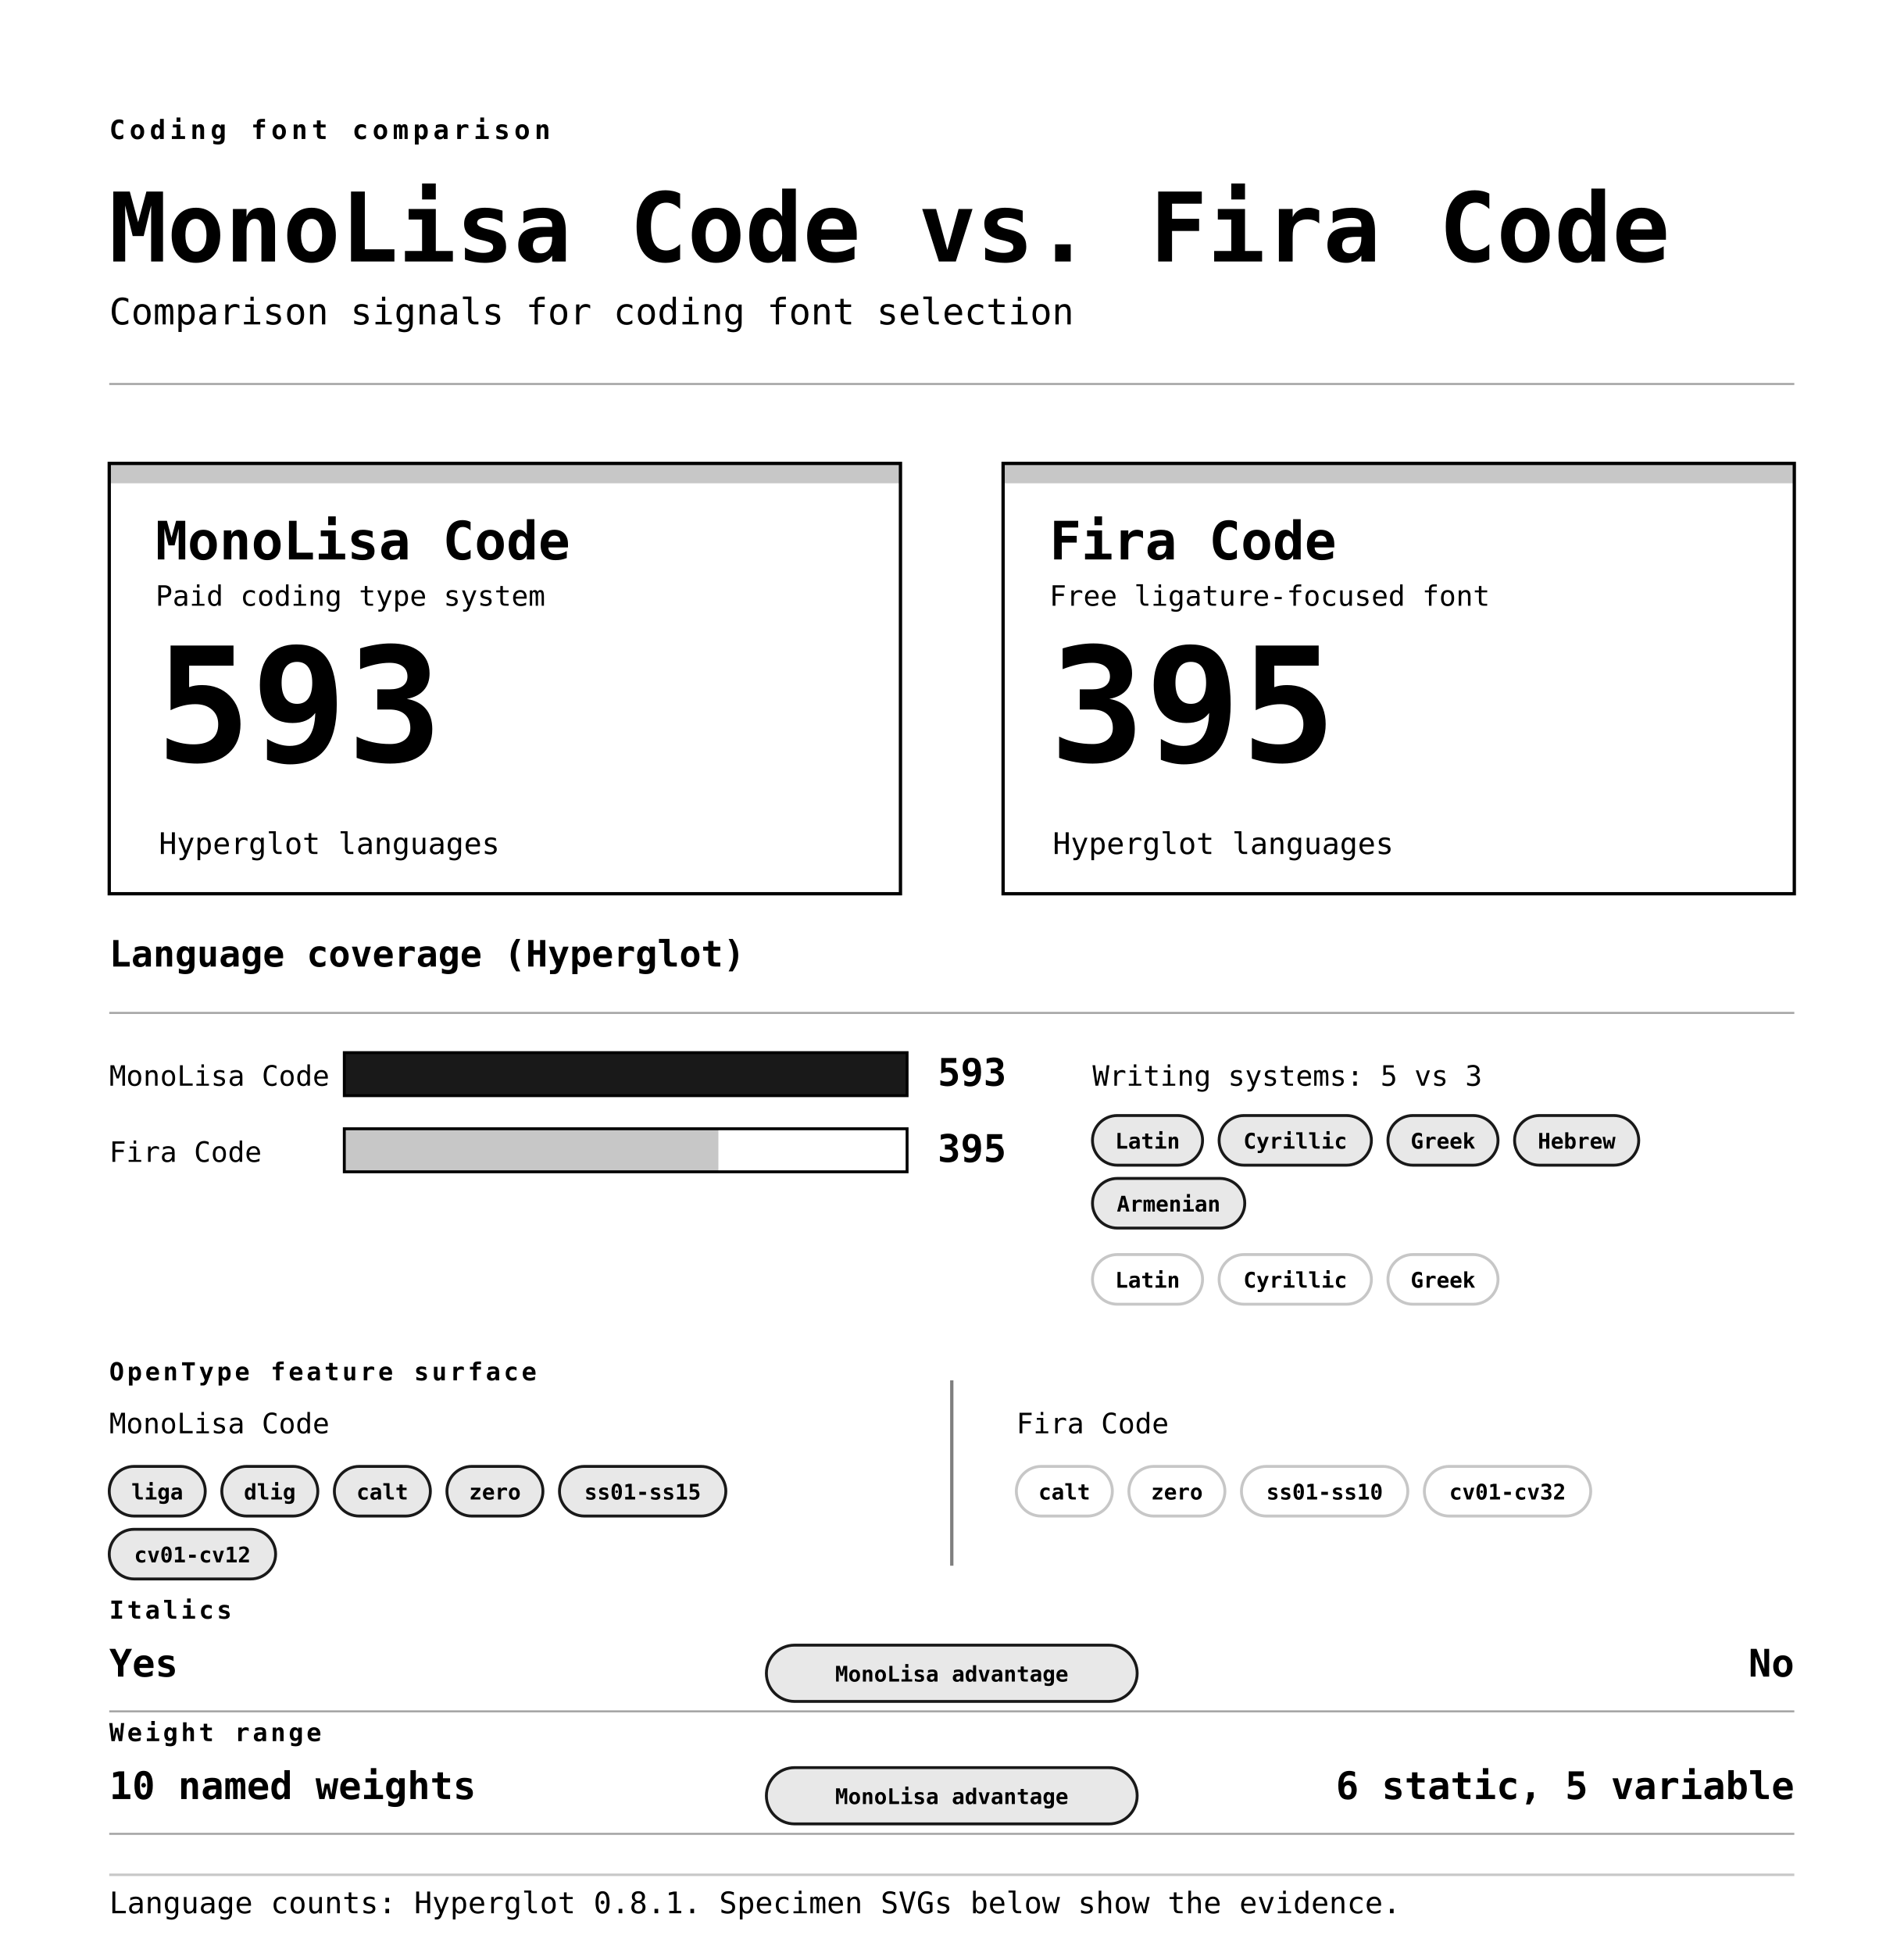
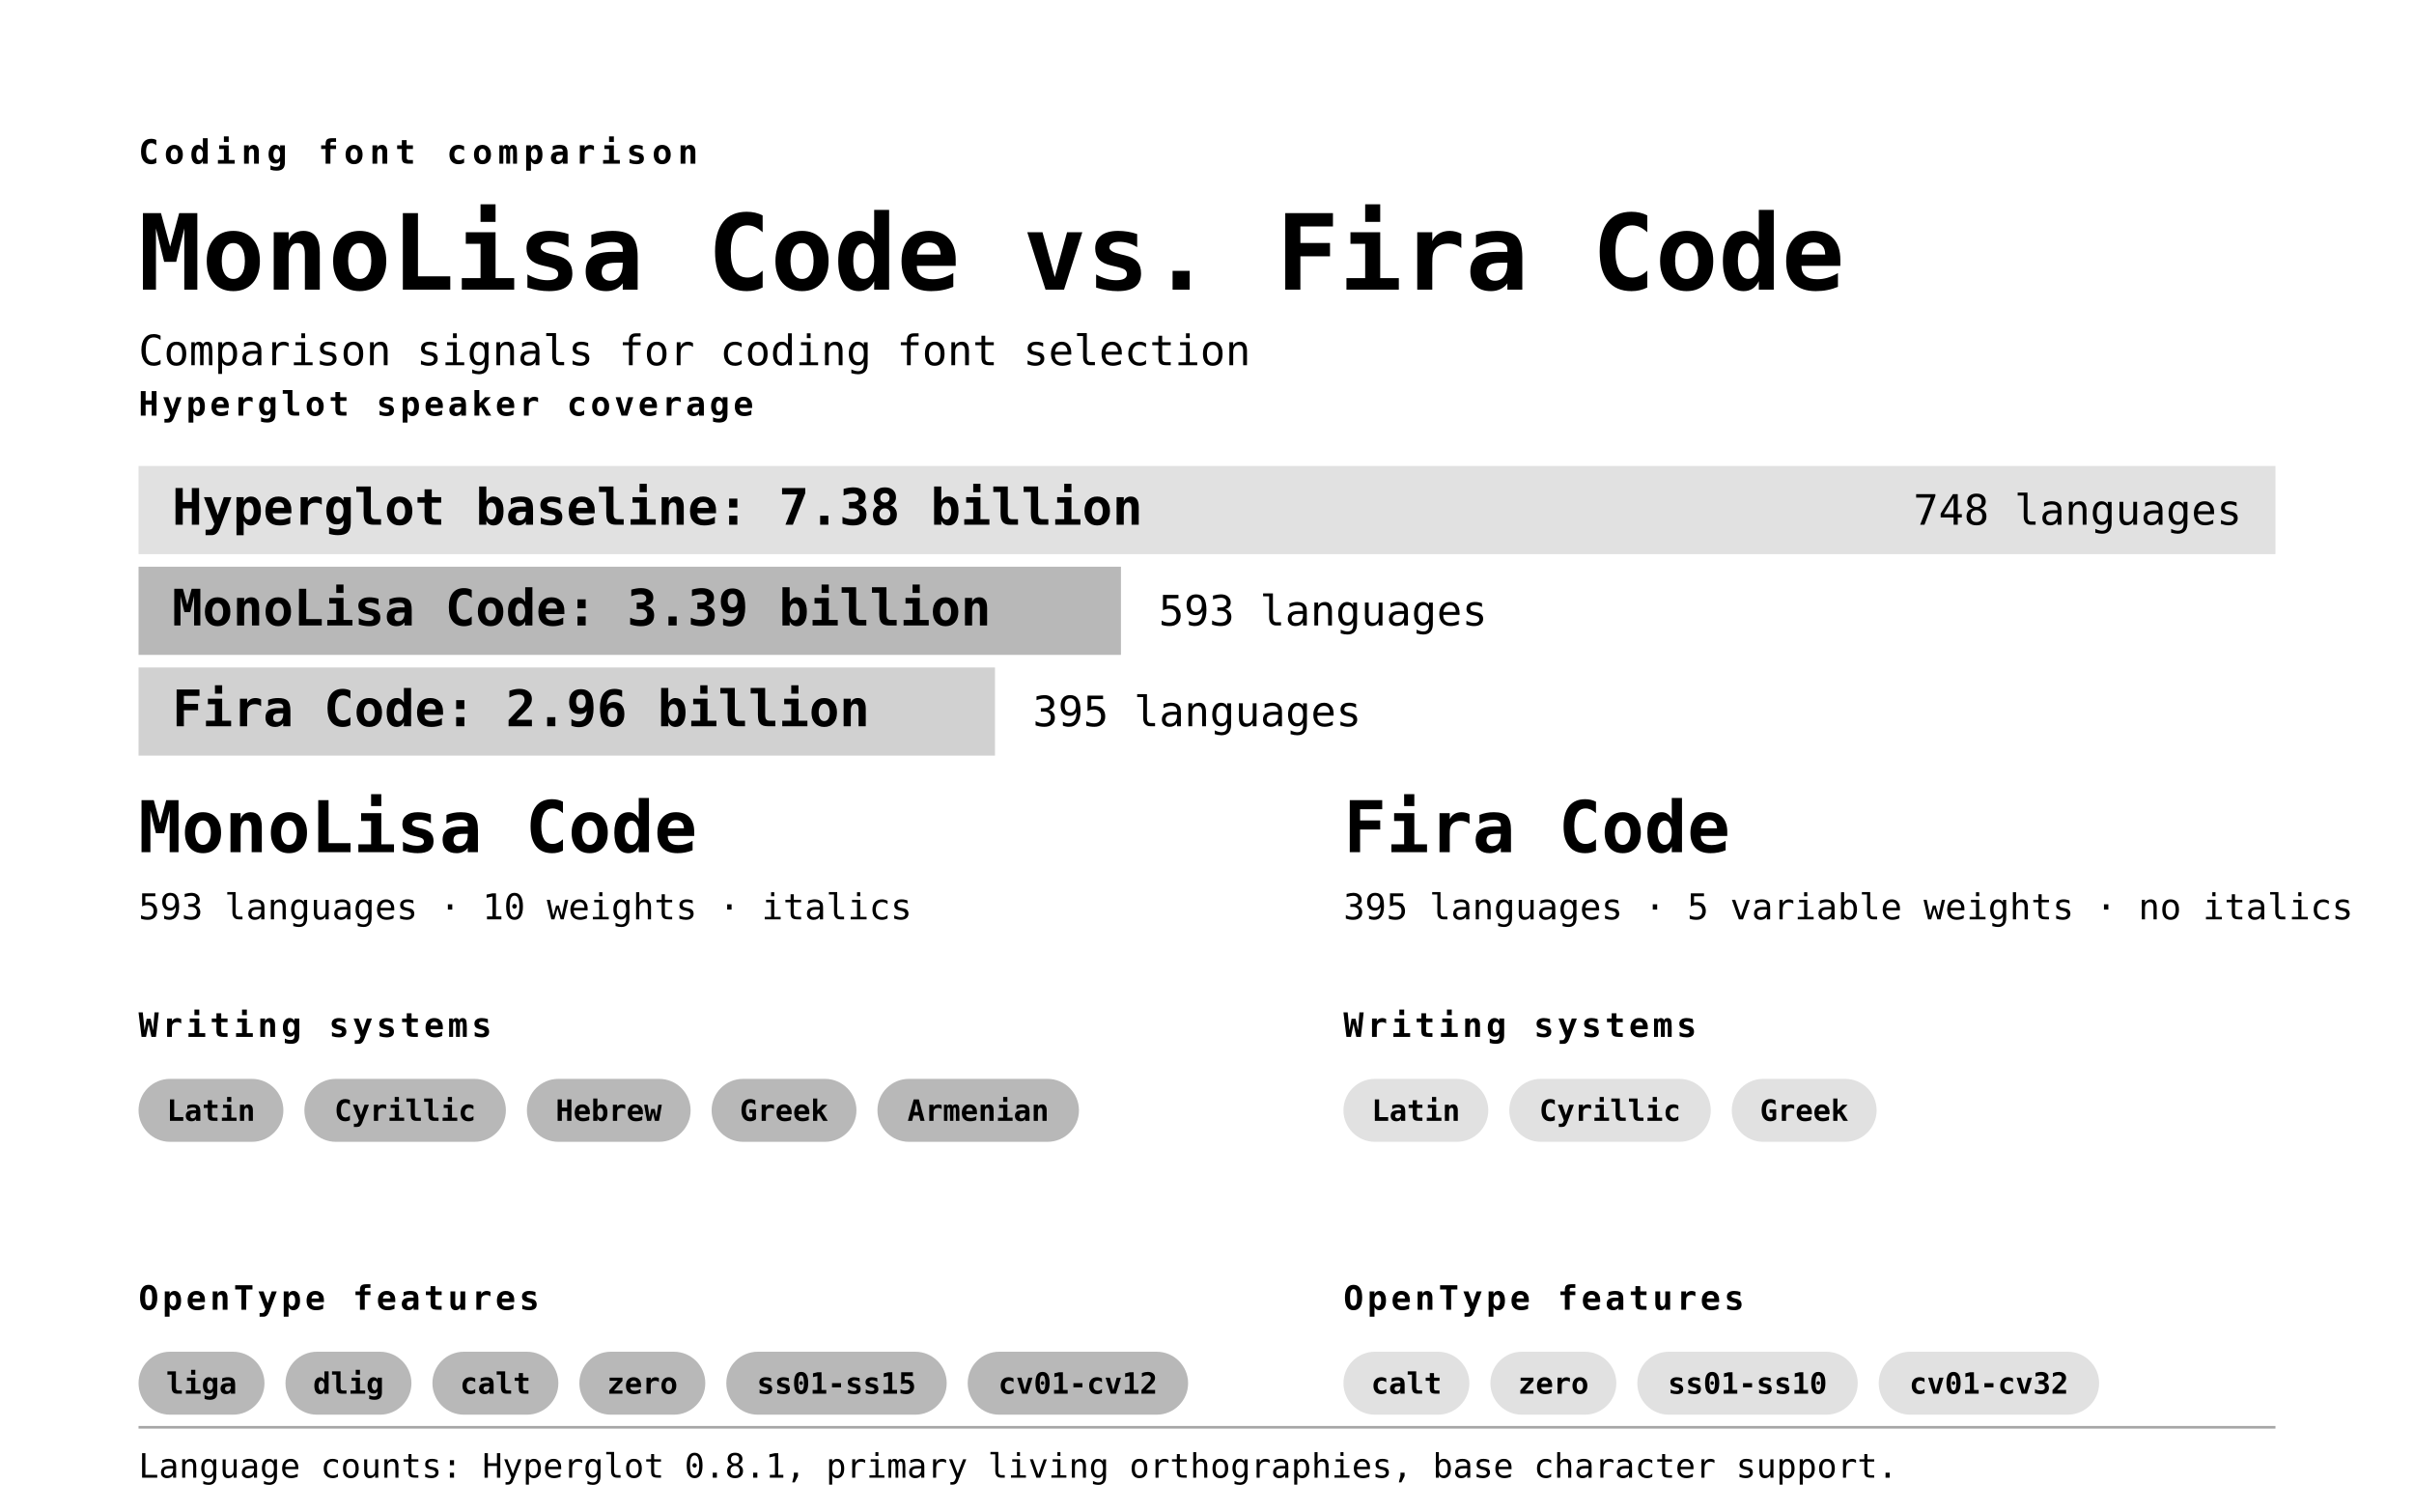
- <svg xmlns="http://www.w3.org/2000/svg" width="1150" height="1180" viewBox="0 0 1150 1180" version="1.1" role="img" aria-labelledby="title desc">
+ <svg xmlns="http://www.w3.org/2000/svg" width="1150" height="720" viewBox="0 0 1150 720" version="1.1" role="img" aria-labelledby="title desc">
  <style>
    text {
      font-family: "MonoLisa", "Fira Code", ui-monospace, SFMono-Regular, Menlo, Consolas, monospace;
      fill: var(--icon-primary, currentColor);
    }

    .eyebrow {
      font-size: 16px;
      font-weight: 700;
      letter-spacing: 2.6px;
      text-transform: uppercase;
      fill: var(--icon-secondary, currentColor);
    }

    .title {
-       font-size: 58px;
+       font-size: 50px;
      font-weight: 800;
      letter-spacing: 0;
    }

    .subtitle {
-       font-size: 22px;
+       font-size: 20px;
      fill: var(--icon-secondary, currentColor);
    }

    .name {
-       font-size: 32px;
+       font-size: 34px;
      font-weight: 800;
    }

    .descriptor,
    .meta {
      font-size: 17px;
      fill: var(--icon-secondary, currentColor);
    }

-     .number {
-       font-size: 96px;
-       font-weight: 900;
-     }
- 
-     .number-label {
-       font-size: 18px;
+     .bar-label {
+       font-size: 24px;
+       font-weight: 750;
+     }
+ 
+     .bar-value {
+       font-size: 20px;
+       fill: var(--icon-secondary, currentColor);
+     }
+ 
+     .bar-value.inside {
+       text-anchor: end;
+     }
+ 
+     .group-label {
+       font-size: 16px;
+       font-weight: 800;
+       letter-spacing: 1.7px;
+       text-transform: uppercase;
      fill: var(--icon-secondary, currentColor);
    }

    .metric-label {
      font-size: 15px;
      font-weight: 800;
      letter-spacing: 1.8px;
      text-transform: uppercase;
      fill: var(--icon-secondary, currentColor);
    }

    .metric-value {
-       font-size: 23px;
+       font-size: 22px;
      font-weight: 750;
    }

-     .metric-value.right {
-       text-anchor: end;
-     }
- 
-     .band-note,
    .chip {
-       font-size: 13px;
+       font-size: 14px;
      font-weight: 800;
    }

    .section-title {
-       font-size: 22px;
+       font-size: 24px;
      font-weight: 850;
    }

    .body {
-       font-size: 18px;
+       font-size: 16px;
      fill: var(--icon-secondary, currentColor);
    }

    .rule {
      stroke: var(--icon-secondary, currentColor);
      stroke-opacity: 0.35;
      stroke-width: 1.25;
    }

-     .panel,
-     .language-track,
-     .chip-box rect,
-     .advantage-left,
-     .advantage-right,
-     .advantage-neutral {
-       fill: none;
-       stroke: var(--icon-primary, currentColor);
-       stroke-width: 1.75;
-     }
- 
-     .panel {
-       stroke-width: 2;
-     }
- 
-     .panel-rule,
-     .bar-left,
-     .bar-right,
    .top-rule {
      fill: var(--icon-primary, currentColor);
    }

-     .panel-rule,
-     .bar-right,
+     .speaker-bar,
+     .chip-box rect {
+       fill: var(--icon-primary, currentColor);
+     }
+ 
+     .speaker-bar.neutral,
    .chip-box.plain rect {
-       opacity: 0.22;
-     }
- 
-     .bar-left,
-     .chip-box.strong rect,
-     .advantage-left {
-       opacity: 0.9;
-     }
- 
-     .chip-box.strong rect,
-     .advantage-left,
-     .advantage-right {
-       fill: var(--icon-primary, currentColor);
-       fill-opacity: 0.1;
-     }
- 
-     .advantage-neutral {
-       stroke: var(--icon-secondary, currentColor);
-       stroke-opacity: 0.55;
-     }
- 
-     .divider {
-       stroke: var(--icon-primary, currentColor);
-       stroke-width: 2;
-       stroke-opacity: 0.5;
+       opacity: 0.12;
+     }
+ 
+     .speaker-bar.left,
+     .chip-box.strong rect {
+       fill: var(--ml-colors-primary, var(--icon-primary, currentColor));
+       opacity: 0.28;
+     }
+ 
+     .speaker-bar.right {
+       opacity: 0.18;
    }
  </style>
-   <path d="M66 46H1084" class="top-rule" />
-   <text x="66" y="84" class="eyebrow">Coding font comparison</text>
-   <text x="66" y="158" class="title">MonoLisa Code vs. Fira Code</text>
-   <text x="66" y="196" class="subtitle">Comparison signals for coding font selection</text>
-   <line x1="66" y1="232" x2="1084" y2="232" class="rule" />
-   <g transform="translate(66 280)">
-     <rect width="478" height="260" rx="0" class="panel" />
-     <rect width="478" height="12" class="panel-rule" />
-     <text x="28" y="58" class="name">MonoLisa Code</text>
-     <text x="28" y="86" class="descriptor">Paid coding type system</text>
-     <text x="28" y="180" class="number">593</text>
-     <text x="30" y="236" class="number-label">Hyperglot languages</text>
+   <path d="M66 40H1084" class="top-rule" />
+   <text x="66" y="78" class="eyebrow">Coding font comparison</text>
+   <text x="66" y="138" class="title">MonoLisa Code vs. Fira Code</text>
+   <text x="66" y="174" class="subtitle">Comparison signals for coding font selection</text>
+   <g transform="translate(0 222)">
+     <text x="66" y="-24" class="group-label">Hyperglot speaker coverage</text>
+     <g transform="translate(66 0)">
+       <rect width="1018" height="42" rx="0" class="speaker-bar neutral" />
+       <text x="16" y="28" class="bar-label">Hyperglot baseline: 7.38 billion</text>
+       <text x="1002" y="28" class="bar-value inside">748 languages</text>
+     </g>
+     <g transform="translate(66 48)">
+       <rect width="468" height="42" rx="0" class="speaker-bar left" />
+       <text x="16" y="28" class="bar-label">MonoLisa Code: 3.39 billion</text>
+       <text x="486" y="28" class="bar-value">593 languages</text>
+     </g>
+     <g transform="translate(66 96)">
+       <rect width="408" height="42" rx="0" class="speaker-bar right" />
+       <text x="16" y="28" class="bar-label">Fira Code: 2.96 billion</text>
+       <text x="426" y="28" class="bar-value">395 languages</text>
+     </g>
  </g>
-   <g transform="translate(606 280)">
-     <rect width="478" height="260" rx="0" class="panel" />
-     <rect width="478" height="12" class="panel-rule" />
-     <text x="28" y="58" class="name">Fira Code</text>
-     <text x="28" y="86" class="descriptor">Free ligature-focused font</text>
-     <text x="28" y="180" class="number">395</text>
-     <text x="30" y="236" class="number-label">Hyperglot languages</text>
+   <g transform="translate(66 406)">
+     <text x="0" y="0" class="name">MonoLisa Code</text>
+     <text x="574" y="0" class="name">Fira Code</text>
+     <text x="0" y="32" class="meta">593 languages · 10 weights · italics</text>
+     <text x="574" y="32" class="meta">395 languages · 5 variable weights · no italics</text>
+     <text x="0" y="88" class="group-label">Writing systems</text>
+     <text x="574" y="88" class="group-label">Writing systems</text>
+     <g class="chip-box strong" transform="translate(0 108)">
+       <rect width="69" height="30" rx="15" />
+       <text x="34.5" y="20" text-anchor="middle" class="chip">Latin</text>
+     </g>
+     <g class="chip-box strong" transform="translate(79 108)">
+       <rect width="96" height="30" rx="15" />
+       <text x="48" y="20" text-anchor="middle" class="chip">Cyrillic</text>
+     </g>
+     <g class="chip-box strong" transform="translate(185 108)">
+       <rect width="78" height="30" rx="15" />
+       <text x="39" y="20" text-anchor="middle" class="chip">Hebrew</text>
+     </g>
+     <g class="chip-box strong" transform="translate(273 108)">
+       <rect width="69" height="30" rx="15" />
+       <text x="34.5" y="20" text-anchor="middle" class="chip">Greek</text>
+     </g>
+     <g class="chip-box strong" transform="translate(352 108)">
+       <rect width="96" height="30" rx="15" />
+       <text x="48" y="20" text-anchor="middle" class="chip">Armenian</text>
+     </g>
+     <g class="chip-box plain" transform="translate(574 108)">
+       <rect width="69" height="30" rx="15" />
+       <text x="34.5" y="20" text-anchor="middle" class="chip">Latin</text>
+     </g>
+     <g class="chip-box plain" transform="translate(653 108)">
+       <rect width="96" height="30" rx="15" />
+       <text x="48" y="20" text-anchor="middle" class="chip">Cyrillic</text>
+     </g>
+     <g class="chip-box plain" transform="translate(759 108)">
+       <rect width="69" height="30" rx="15" />
+       <text x="34.5" y="20" text-anchor="middle" class="chip">Greek</text>
+     </g>
+     <text x="0" y="218" class="group-label">OpenType features</text>
+     <text x="574" y="218" class="group-label">OpenType features</text>
+     <g class="chip-box strong" transform="translate(0 238)">
+       <rect width="60" height="30" rx="15" />
+       <text x="30" y="20" text-anchor="middle" class="chip">liga</text>
+     </g>
+     <g class="chip-box strong" transform="translate(70 238)">
+       <rect width="60" height="30" rx="15" />
+       <text x="30" y="20" text-anchor="middle" class="chip">dlig</text>
+     </g>
+     <g class="chip-box strong" transform="translate(140 238)">
+       <rect width="60" height="30" rx="15" />
+       <text x="30" y="20" text-anchor="middle" class="chip">calt</text>
+     </g>
+     <g class="chip-box strong" transform="translate(210 238)">
+       <rect width="60" height="30" rx="15" />
+       <text x="30" y="20" text-anchor="middle" class="chip">zero</text>
+     </g>
+     <g class="chip-box strong" transform="translate(280 238)">
+       <rect width="105" height="30" rx="15" />
+       <text x="52.5" y="20" text-anchor="middle" class="chip">ss01-ss15</text>
+     </g>
+     <g class="chip-box strong" transform="translate(395 238)">
+       <rect width="105" height="30" rx="15" />
+       <text x="52.5" y="20" text-anchor="middle" class="chip">cv01-cv12</text>
+     </g>
+     <g class="chip-box plain" transform="translate(574 238)">
+       <rect width="60" height="30" rx="15" />
+       <text x="30" y="20" text-anchor="middle" class="chip">calt</text>
+     </g>
+     <g class="chip-box plain" transform="translate(644 238)">
+       <rect width="60" height="30" rx="15" />
+       <text x="30" y="20" text-anchor="middle" class="chip">zero</text>
+     </g>
+     <g class="chip-box plain" transform="translate(714 238)">
+       <rect width="105" height="30" rx="15" />
+       <text x="52.5" y="20" text-anchor="middle" class="chip">ss01-ss10</text>
+     </g>
+     <g class="chip-box plain" transform="translate(829 238)">
+       <rect width="105" height="30" rx="15" />
+       <text x="52.5" y="20" text-anchor="middle" class="chip">cv01-cv32</text>
+     </g>
  </g>
-   <g transform="translate(66 584)">
-     <text x="0" y="0" class="section-title">Language coverage (Hyperglot)</text>
-     <line x1="0" y1="28" x2="1018" y2="28" class="rule" />
-     <text x="0" y="72" class="meta">MonoLisa Code</text>
-     <rect x="142" y="52" width="340" height="26" class="language-track" />
-     <rect x="142" y="52" width="340" height="26" class="bar-left" />
-     <text x="542" y="72" class="metric-value right">593</text>
-     <text x="0" y="118" class="meta">Fira Code</text>
-     <rect x="142" y="98" width="340" height="26" class="language-track" />
-     <rect x="142" y="98" width="226" height="26" class="bar-right" />
-     <text x="542" y="118" class="metric-value right">395</text>
-     <text x="594" y="72" class="meta">Writing systems: 5 vs 3</text>
-     <g class="chip-box strong" transform="translate(594 90)">
-       <rect width="66.5" height="30" rx="15" />
-       <text x="33.25" y="20" text-anchor="middle" class="chip">Latin</text>
-     </g>
-     <g class="chip-box strong" transform="translate(670.5 90)">
-       <rect width="92" height="30" rx="15" />
-       <text x="46" y="20" text-anchor="middle" class="chip">Cyrillic</text>
-     </g>
-     <g class="chip-box strong" transform="translate(772.5 90)">
-       <rect width="66.5" height="30" rx="15" />
-       <text x="33.25" y="20" text-anchor="middle" class="chip">Greek</text>
-     </g>
-     <g class="chip-box strong" transform="translate(849 90)">
-       <rect width="75" height="30" rx="15" />
-       <text x="37.5" y="20" text-anchor="middle" class="chip">Hebrew</text>
-     </g>
-     <g class="chip-box strong" transform="translate(594 128)">
-       <rect width="92" height="30" rx="15" />
-       <text x="46" y="20" text-anchor="middle" class="chip">Armenian</text>
-     </g>
-     <g class="chip-box plain" transform="translate(594 174)">
-       <rect width="66.5" height="30" rx="15" />
-       <text x="33.25" y="20" text-anchor="middle" class="chip">Latin</text>
-     </g>
-     <g class="chip-box plain" transform="translate(670.5 174)">
-       <rect width="92" height="30" rx="15" />
-       <text x="46" y="20" text-anchor="middle" class="chip">Cyrillic</text>
-     </g>
-     <g class="chip-box plain" transform="translate(772.5 174)">
-       <rect width="66.5" height="30" rx="15" />
-       <text x="33.25" y="20" text-anchor="middle" class="chip">Greek</text>
-     </g>
-   </g>
-   <g transform="translate(66 834)">
-     <text x="0" y="0" class="metric-label">OpenType feature surface</text>
-     <line x1="509" y1="0" x2="509" y2="112" class="divider" />
-     <text x="0" y="32" class="meta">MonoLisa Code</text>
-     <text x="548" y="32" class="meta">Fira Code</text>
-     <g class="chip-box strong" transform="translate(0 52)">
-       <rect width="58" height="30" rx="15" />
-       <text x="29" y="20" text-anchor="middle" class="chip">liga</text>
-     </g>
-     <g class="chip-box strong" transform="translate(68 52)">
-       <rect width="58" height="30" rx="15" />
-       <text x="29" y="20" text-anchor="middle" class="chip">dlig</text>
-     </g>
-     <g class="chip-box strong" transform="translate(136 52)">
-       <rect width="58" height="30" rx="15" />
-       <text x="29" y="20" text-anchor="middle" class="chip">calt</text>
-     </g>
-     <g class="chip-box strong" transform="translate(204 52)">
-       <rect width="58" height="30" rx="15" />
-       <text x="29" y="20" text-anchor="middle" class="chip">zero</text>
-     </g>
-     <g class="chip-box strong" transform="translate(272 52)">
-       <rect width="100.5" height="30" rx="15" />
-       <text x="50.25" y="20" text-anchor="middle" class="chip">ss01-ss15</text>
-     </g>
-     <g class="chip-box strong" transform="translate(0 90)">
-       <rect width="100.5" height="30" rx="15" />
-       <text x="50.25" y="20" text-anchor="middle" class="chip">cv01-cv12</text>
-     </g>
-     <g class="chip-box plain" transform="translate(548 52)">
-       <rect width="58" height="30" rx="15" />
-       <text x="29" y="20" text-anchor="middle" class="chip">calt</text>
-     </g>
-     <g class="chip-box plain" transform="translate(616 52)">
-       <rect width="58" height="30" rx="15" />
-       <text x="29" y="20" text-anchor="middle" class="chip">zero</text>
-     </g>
-     <g class="chip-box plain" transform="translate(684 52)">
-       <rect width="100.5" height="30" rx="15" />
-       <text x="50.25" y="20" text-anchor="middle" class="chip">ss01-ss10</text>
-     </g>
-     <g class="chip-box plain" transform="translate(794.5 52)">
-       <rect width="100.5" height="30" rx="15" />
-       <text x="50.25" y="20" text-anchor="middle" class="chip">cv01-cv32</text>
-     </g>
-   </g>
-   <g transform="translate(66 978)">
-     <text x="0" y="0" class="metric-label">Italics</text>
-     <text x="0" y="35" class="metric-value">Yes</text>
-     <text x="1018" y="35" class="metric-value right">No</text>
-     <line x1="0" y1="56" x2="1018" y2="56" class="rule" />
-     <rect x="397" y="16" width="224" height="34" rx="17" class="advantage-left" />
-     <text x="509" y="38" text-anchor="middle" class="band-note">MonoLisa advantage</text>
-   </g>
-   <g transform="translate(66 1052)">
-     <text x="0" y="0" class="metric-label">Weight range</text>
-     <text x="0" y="35" class="metric-value">10 named weights</text>
-     <text x="1018" y="35" class="metric-value right">6 static, 5 variable</text>
-     <line x1="0" y1="56" x2="1018" y2="56" class="rule" />
-     <rect x="397" y="16" width="224" height="34" rx="17" class="advantage-left" />
-     <text x="509" y="38" text-anchor="middle" class="band-note">MonoLisa advantage</text>
-   </g>
-   <g transform="translate(66 1132)">
-     <rect width="1018" height="1.5" class="panel-rule" />
-     <text x="0" y="24" class="body">Language counts: Hyperglot 0.8.1. Specimen SVGs below show the evidence.</text>
+   <g transform="translate(66 680)">
+     <line x1="0" y1="0" x2="1018" y2="0" class="rule" />
+     <text x="0" y="24" class="body">Language counts: Hyperglot 0.8.1, primary living orthographies, base character support.</text>
  </g>
</svg>
